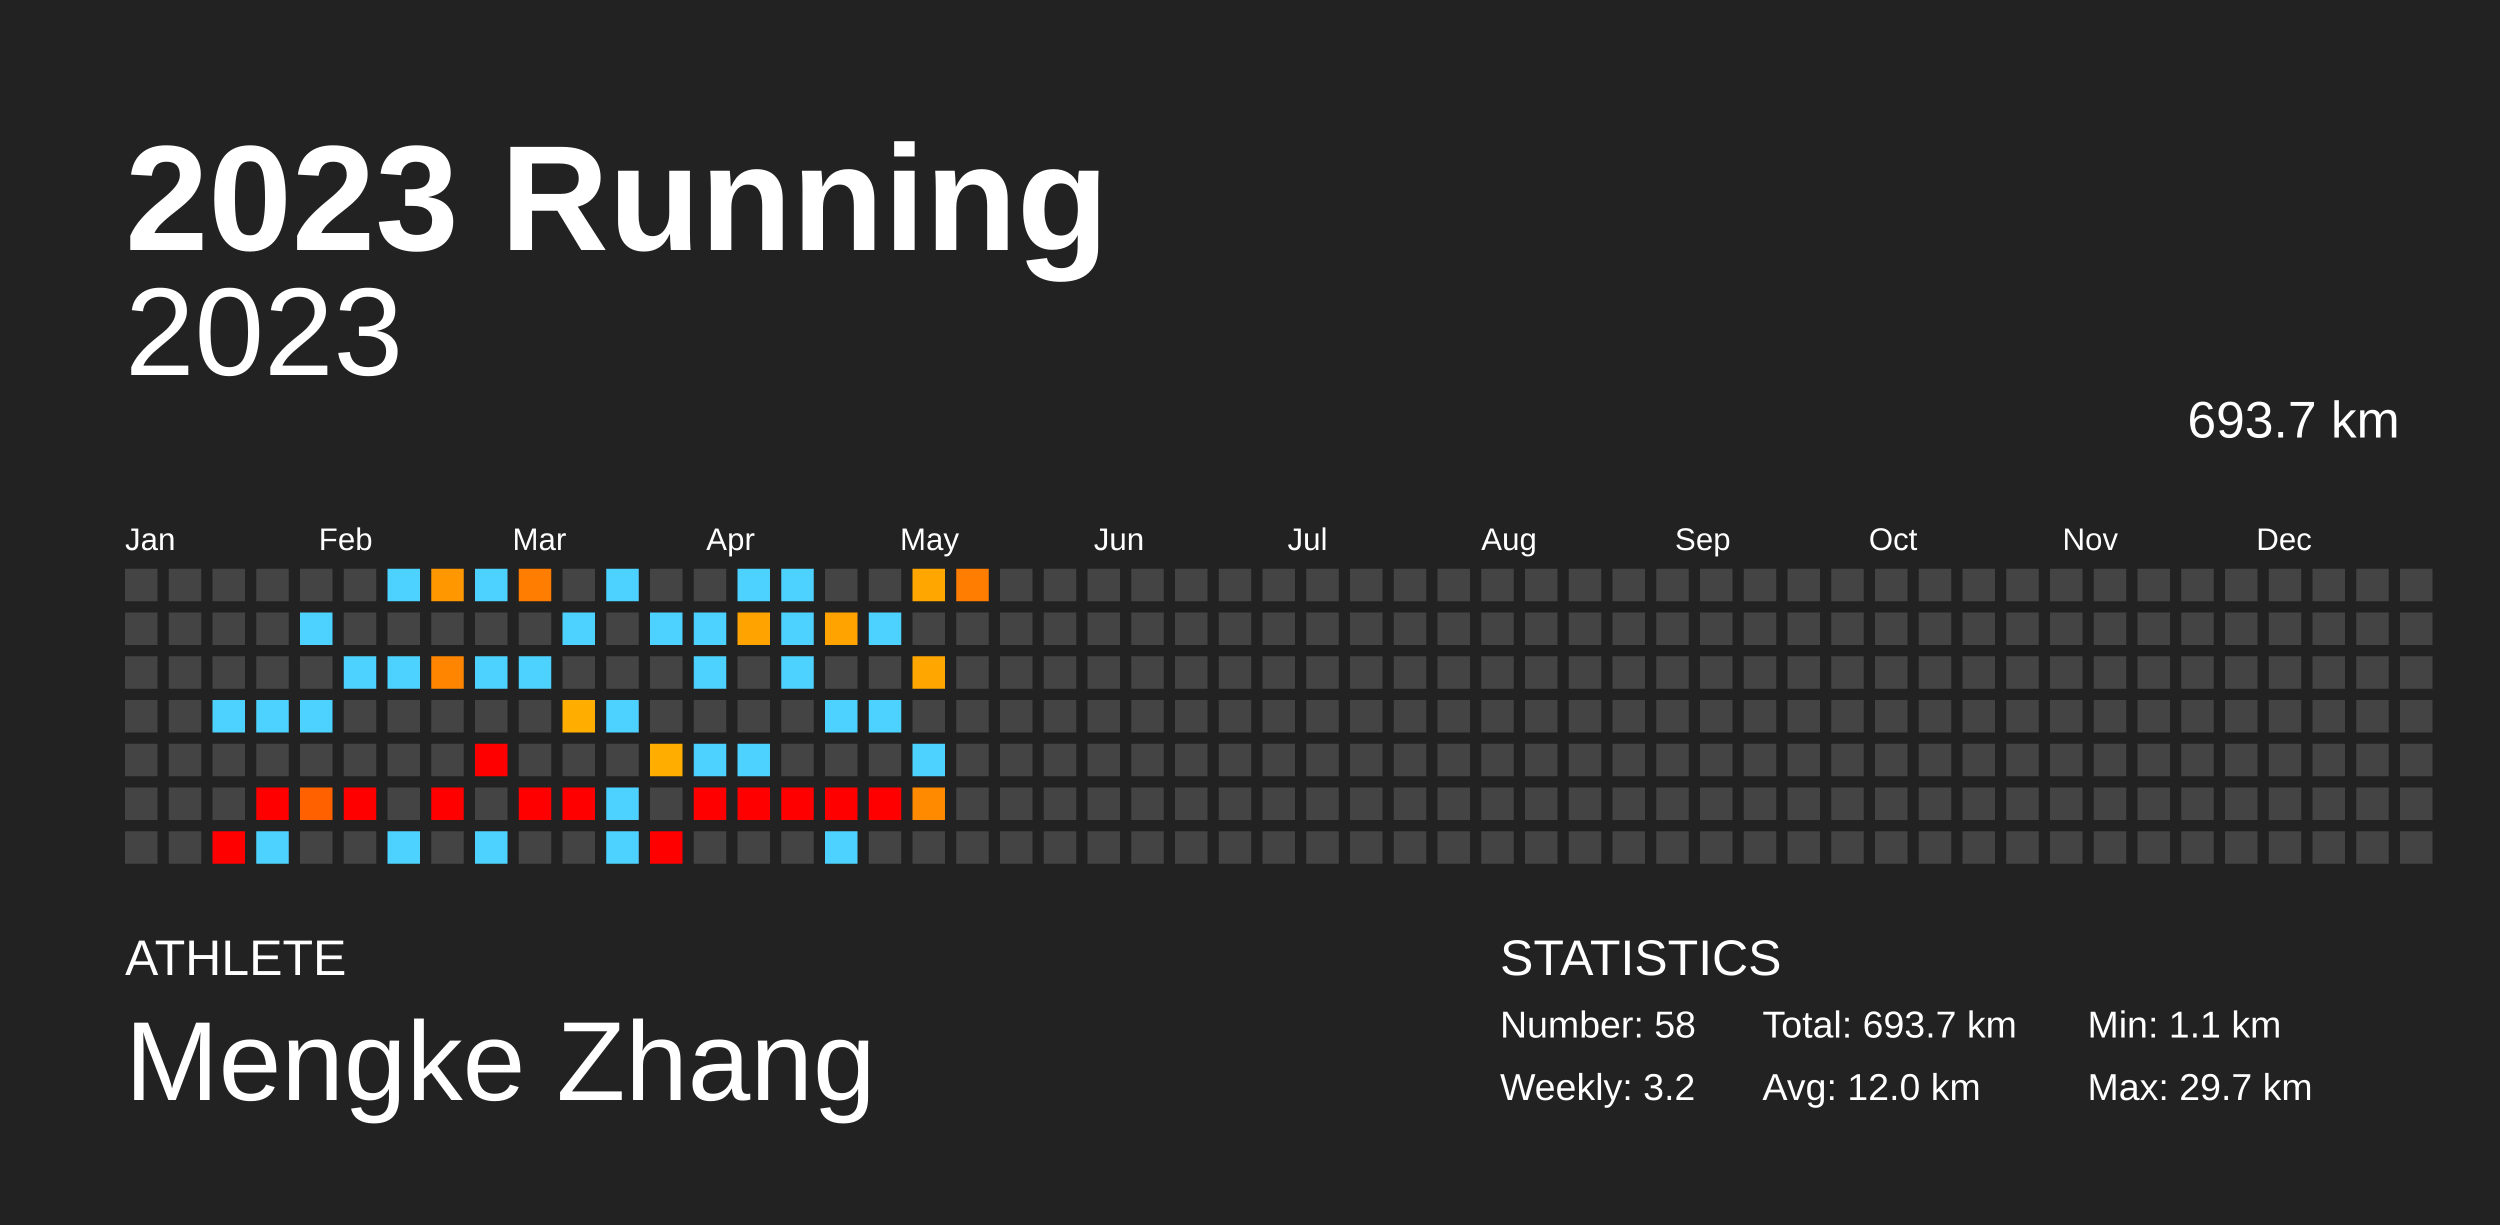
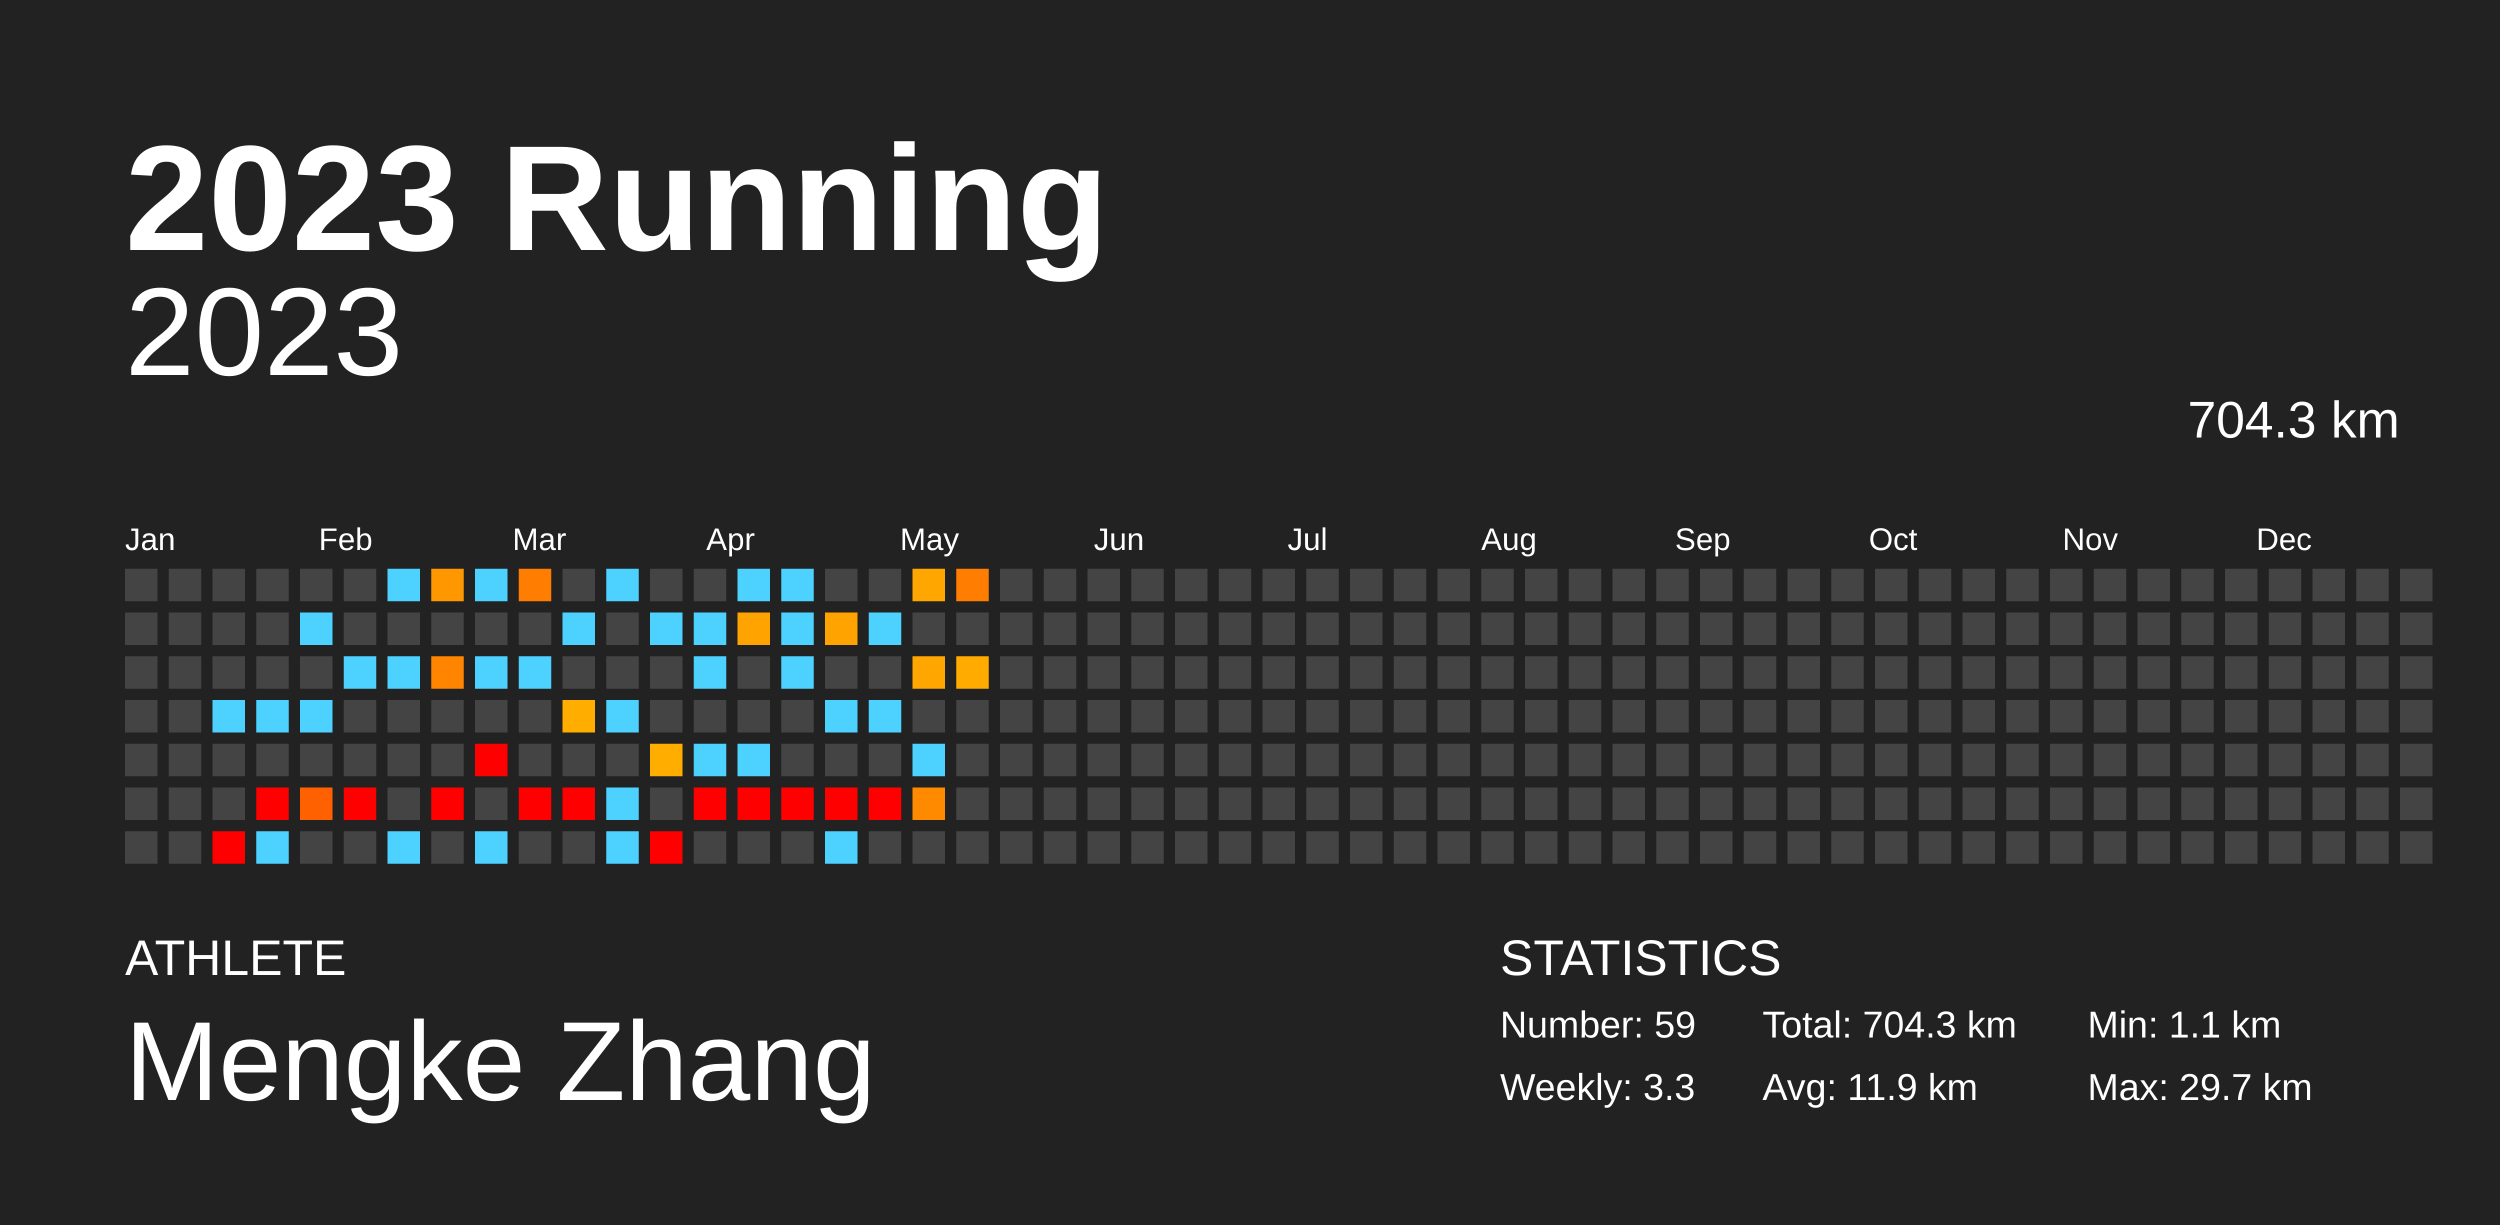
<svg xmlns="http://www.w3.org/2000/svg" baseProfile="full" height="98mm" version="1.1" viewBox="0,0,200,98" width="200mm">
  <defs />
  <rect fill="#222222" height="98" width="200" x="0" y="0" />
  <text fill="#FFFFFF" style="font-size:12px; font-family:Arial; font-weight:bold;" x="10" y="20">2023 Running</text>
  <text fill="#FFFFFF" style="font-size:4px; font-family:Arial" x="10" y="78">ATHLETE</text>
  <text fill="#FFFFFF" style="font-size:9px; font-family:Arial" x="10" y="88">Mengke Zhang</text>
  <text fill="#FFFFFF" style="font-size:4px; font-family:Arial" x="120" y="78">STATISTICS</text>
-   <text fill="#FFFFFF" style="font-size:3px; font-family:Arial" x="120" y="83">Number: 58</text>
-   <text fill="#FFFFFF" style="font-size:3px; font-family:Arial" x="120" y="88">Weekly: 3.2</text>
-   <text fill="#FFFFFF" style="font-size:3px; font-family:Arial" x="141" y="83">Total: 693.7 km</text>
-   <text fill="#FFFFFF" style="font-size:3px; font-family:Arial" x="141" y="88">Avg: 12.0 km</text>
+   <text fill="#FFFFFF" style="font-size:3px; font-family:Arial" x="120" y="83">Number: 59</text>
+   <text fill="#FFFFFF" style="font-size:3px; font-family:Arial" x="120" y="88">Weekly: 3.3</text>
+   <text fill="#FFFFFF" style="font-size:3px; font-family:Arial" x="141" y="83">Total: 704.3 km</text>
+   <text fill="#FFFFFF" style="font-size:3px; font-family:Arial" x="141" y="88">Avg: 11.9 km</text>
  <text fill="#FFFFFF" style="font-size:3px; font-family:Arial" x="167" y="83">Min: 1.1 km</text>
  <text fill="#FFFFFF" style="font-size:3px; font-family:Arial" x="167" y="88">Max: 29.7 km</text>
  <text alignment-baseline="hanging" fill="#FFFFFF" style="font-size:10.0px; font-family:Arial;" x="10" y="30">2023</text>
-   <text alignment-baseline="hanging" fill="#FFFFFF" style="font-size:4.125px; font-family:Arial;" x="175" y="35">693.7 km</text>
+   <text alignment-baseline="hanging" fill="#FFFFFF" style="font-size:4.125px; font-family:Arial;" x="175" y="35">704.3 km</text>
  <text fill="#FFFFFF" style="font-size:2.5px; font-family:Arial" x="10.0" y="44">Jan</text>
  <text fill="#FFFFFF" style="font-size:2.5px; font-family:Arial" x="25.5" y="44">Feb</text>
  <text fill="#FFFFFF" style="font-size:2.5px; font-family:Arial" x="41.0" y="44">Mar</text>
  <text fill="#FFFFFF" style="font-size:2.5px; font-family:Arial" x="56.5" y="44">Apr</text>
  <text fill="#FFFFFF" style="font-size:2.5px; font-family:Arial" x="72.0" y="44">May</text>
  <text fill="#FFFFFF" style="font-size:2.5px; font-family:Arial" x="87.5" y="44">Jun</text>
  <text fill="#FFFFFF" style="font-size:2.5px; font-family:Arial" x="103.0" y="44">Jul</text>
  <text fill="#FFFFFF" style="font-size:2.5px; font-family:Arial" x="118.5" y="44">Aug</text>
  <text fill="#FFFFFF" style="font-size:2.5px; font-family:Arial" x="134.0" y="44">Sep</text>
  <text fill="#FFFFFF" style="font-size:2.5px; font-family:Arial" x="149.5" y="44">Oct</text>
  <text fill="#FFFFFF" style="font-size:2.5px; font-family:Arial" x="165.0" y="44">Nov</text>
  <text fill="#FFFFFF" style="font-size:2.5px; font-family:Arial" x="180.5" y="44">Dec</text>
  <rect fill="#444444" height="2.6" width="2.6" x="10.0" y="45.5" />
  <rect fill="#444444" height="2.6" width="2.6" x="10.0" y="49.0" />
  <rect fill="#444444" height="2.6" width="2.6" x="10.0" y="52.5" />
  <rect fill="#444444" height="2.6" width="2.6" x="10.0" y="56.0" />
  <rect fill="#444444" height="2.6" width="2.6" x="10.0" y="59.5" />
  <rect fill="#444444" height="2.6" width="2.6" x="10.0" y="63.0" />
  <rect fill="#444444" height="2.6" width="2.6" x="10.0" y="66.5" />
  <rect fill="#444444" height="2.6" width="2.6" x="13.5" y="45.5" />
  <rect fill="#444444" height="2.6" width="2.6" x="13.5" y="49.0" />
  <rect fill="#444444" height="2.6" width="2.6" x="13.5" y="52.5" />
  <rect fill="#444444" height="2.6" width="2.6" x="13.5" y="56.0" />
  <rect fill="#444444" height="2.6" width="2.6" x="13.5" y="59.5" />
  <rect fill="#444444" height="2.6" width="2.6" x="13.5" y="63.0" />
  <rect fill="#444444" height="2.6" width="2.6" x="13.5" y="66.5" />
  <rect fill="#444444" height="2.6" width="2.6" x="17.0" y="45.5" />
  <rect fill="#444444" height="2.6" width="2.6" x="17.0" y="49.0" />
  <rect fill="#444444" height="2.6" width="2.6" x="17.0" y="52.5" />
  <rect fill="#4dd2ff" height="2.6" width="2.6" x="17.0" y="56.0" />
  <rect fill="#444444" height="2.6" width="2.6" x="17.0" y="59.5" />
  <rect fill="#444444" height="2.6" width="2.6" x="17.0" y="63.0" />
  <rect fill="red" height="2.6" width="2.6" x="17.0" y="66.5" />
  <rect fill="#444444" height="2.6" width="2.6" x="20.5" y="45.5" />
  <rect fill="#444444" height="2.6" width="2.6" x="20.5" y="49.0" />
  <rect fill="#444444" height="2.6" width="2.6" x="20.5" y="52.5" />
  <rect fill="#4dd2ff" height="2.6" width="2.6" x="20.5" y="56.0" />
  <rect fill="#444444" height="2.6" width="2.6" x="20.5" y="59.5" />
  <rect fill="red" height="2.6" width="2.6" x="20.5" y="63.0" />
  <rect fill="#4dd2ff" height="2.6" width="2.6" x="20.5" y="66.5" />
  <rect fill="#444444" height="2.6" width="2.6" x="24.0" y="45.5" />
  <rect fill="#4dd2ff" height="2.6" width="2.6" x="24.0" y="49.0" />
  <rect fill="#444444" height="2.6" width="2.6" x="24.0" y="52.5" />
  <rect fill="#4dd2ff" height="2.6" width="2.6" x="24.0" y="56.0" />
  <rect fill="#444444" height="2.6" width="2.6" x="24.0" y="59.5" />
  <rect fill="#ff6100" height="2.6" width="2.6" x="24.0" y="63.0" />
  <rect fill="#444444" height="2.6" width="2.6" x="24.0" y="66.5" />
  <rect fill="#444444" height="2.6" width="2.6" x="27.5" y="45.5" />
  <rect fill="#444444" height="2.6" width="2.6" x="27.5" y="49.0" />
  <rect fill="#4dd2ff" height="2.6" width="2.6" x="27.5" y="52.5" />
  <rect fill="#444444" height="2.6" width="2.6" x="27.5" y="56.0" />
  <rect fill="#444444" height="2.6" width="2.6" x="27.5" y="59.5" />
  <rect fill="red" height="2.6" width="2.6" x="27.5" y="63.0" />
  <rect fill="#444444" height="2.6" width="2.6" x="27.5" y="66.5" />
  <rect fill="#4dd2ff" height="2.6" width="2.6" x="31.0" y="45.5" />
  <rect fill="#444444" height="2.6" width="2.6" x="31.0" y="49.0" />
  <rect fill="#4dd2ff" height="2.6" width="2.6" x="31.0" y="52.5" />
  <rect fill="#444444" height="2.6" width="2.6" x="31.0" y="56.0" />
  <rect fill="#444444" height="2.6" width="2.6" x="31.0" y="59.5" />
  <rect fill="#444444" height="2.6" width="2.6" x="31.0" y="63.0" />
  <rect fill="#4dd2ff" height="2.6" width="2.6" x="31.0" y="66.5" />
  <rect fill="#ff9800" height="2.6" width="2.6" x="34.5" y="45.5" />
  <rect fill="#444444" height="2.6" width="2.6" x="34.5" y="49.0" />
  <rect fill="#ff8500" height="2.6" width="2.6" x="34.5" y="52.5" />
  <rect fill="#444444" height="2.6" width="2.6" x="34.5" y="56.0" />
  <rect fill="#444444" height="2.6" width="2.6" x="34.5" y="59.5" />
  <rect fill="red" height="2.6" width="2.6" x="34.5" y="63.0" />
  <rect fill="#444444" height="2.6" width="2.6" x="34.5" y="66.5" />
  <rect fill="#4dd2ff" height="2.6" width="2.6" x="38.0" y="45.5" />
  <rect fill="#444444" height="2.6" width="2.6" x="38.0" y="49.0" />
  <rect fill="#4dd2ff" height="2.6" width="2.6" x="38.0" y="52.5" />
  <rect fill="#444444" height="2.6" width="2.6" x="38.0" y="56.0" />
  <rect fill="red" height="2.6" width="2.6" x="38.0" y="59.5" />
  <rect fill="#444444" height="2.6" width="2.6" x="38.0" y="63.0" />
  <rect fill="#4dd2ff" height="2.6" width="2.6" x="38.0" y="66.5" />
  <rect fill="#ff7d00" height="2.6" width="2.6" x="41.5" y="45.5" />
  <rect fill="#444444" height="2.6" width="2.6" x="41.5" y="49.0" />
  <rect fill="#4dd2ff" height="2.6" width="2.6" x="41.5" y="52.5" />
  <rect fill="#444444" height="2.6" width="2.6" x="41.5" y="56.0" />
  <rect fill="#444444" height="2.6" width="2.6" x="41.5" y="59.5" />
  <rect fill="red" height="2.6" width="2.6" x="41.5" y="63.0" />
  <rect fill="#444444" height="2.6" width="2.6" x="41.5" y="66.5" />
  <rect fill="#444444" height="2.6" width="2.6" x="45.0" y="45.5" />
  <rect fill="#4dd2ff" height="2.6" width="2.6" x="45.0" y="49.0" />
  <rect fill="#444444" height="2.6" width="2.6" x="45.0" y="52.5" />
  <rect fill="#ffae00" height="2.6" width="2.6" x="45.0" y="56.0" />
  <rect fill="#444444" height="2.6" width="2.6" x="45.0" y="59.5" />
  <rect fill="red" height="2.6" width="2.6" x="45.0" y="63.0" />
  <rect fill="#444444" height="2.6" width="2.6" x="45.0" y="66.5" />
  <rect fill="#4dd2ff" height="2.6" width="2.6" x="48.5" y="45.5" />
  <rect fill="#444444" height="2.6" width="2.6" x="48.5" y="49.0" />
  <rect fill="#444444" height="2.6" width="2.6" x="48.5" y="52.5" />
  <rect fill="#4dd2ff" height="2.6" width="2.6" x="48.5" y="56.0" />
  <rect fill="#444444" height="2.6" width="2.6" x="48.5" y="59.5" />
  <rect fill="#4dd2ff" height="2.6" width="2.6" x="48.5" y="63.0" />
  <rect fill="#4dd2ff" height="2.6" width="2.6" x="48.5" y="66.5" />
  <rect fill="#444444" height="2.6" width="2.6" x="52.0" y="45.5" />
  <rect fill="#4dd2ff" height="2.6" width="2.6" x="52.0" y="49.0" />
  <rect fill="#444444" height="2.6" width="2.6" x="52.0" y="52.5" />
  <rect fill="#444444" height="2.6" width="2.6" x="52.0" y="56.0" />
  <rect fill="#ffae00" height="2.6" width="2.6" x="52.0" y="59.5" />
  <rect fill="#444444" height="2.6" width="2.6" x="52.0" y="63.0" />
  <rect fill="red" height="2.6" width="2.6" x="52.0" y="66.5" />
  <rect fill="#444444" height="2.6" width="2.6" x="55.5" y="45.5" />
  <rect fill="#4dd2ff" height="2.6" width="2.6" x="55.5" y="49.0" />
  <rect fill="#4dd2ff" height="2.6" width="2.6" x="55.5" y="52.5" />
  <rect fill="#444444" height="2.6" width="2.6" x="55.5" y="56.0" />
  <rect fill="#4dd2ff" height="2.6" width="2.6" x="55.5" y="59.5" />
  <rect fill="red" height="2.6" width="2.6" x="55.5" y="63.0" />
  <rect fill="#444444" height="2.6" width="2.6" x="55.5" y="66.5" />
  <rect fill="#4dd2ff" height="2.6" width="2.6" x="59.0" y="45.5" />
  <rect fill="#ffa300" height="2.6" width="2.6" x="59.0" y="49.0" />
  <rect fill="#444444" height="2.6" width="2.6" x="59.0" y="52.5" />
  <rect fill="#444444" height="2.6" width="2.6" x="59.0" y="56.0" />
  <rect fill="#4dd2ff" height="2.6" width="2.6" x="59.0" y="59.5" />
  <rect fill="red" height="2.6" width="2.6" x="59.0" y="63.0" />
  <rect fill="#444444" height="2.6" width="2.6" x="59.0" y="66.5" />
  <rect fill="#4dd2ff" height="2.6" width="2.6" x="62.5" y="45.5" />
  <rect fill="#4dd2ff" height="2.6" width="2.6" x="62.5" y="49.0" />
  <rect fill="#4dd2ff" height="2.6" width="2.6" x="62.5" y="52.5" />
  <rect fill="#444444" height="2.6" width="2.6" x="62.5" y="56.0" />
  <rect fill="#444444" height="2.6" width="2.6" x="62.5" y="59.5" />
  <rect fill="red" height="2.6" width="2.6" x="62.5" y="63.0" />
  <rect fill="#444444" height="2.6" width="2.6" x="62.5" y="66.5" />
  <rect fill="#444444" height="2.6" width="2.6" x="66.0" y="45.5" />
  <rect fill="#ffa300" height="2.6" width="2.6" x="66.0" y="49.0" />
  <rect fill="#444444" height="2.6" width="2.6" x="66.0" y="52.5" />
  <rect fill="#4dd2ff" height="2.6" width="2.6" x="66.0" y="56.0" />
  <rect fill="#444444" height="2.6" width="2.6" x="66.0" y="59.5" />
  <rect fill="red" height="2.6" width="2.6" x="66.0" y="63.0" />
  <rect fill="#4dd2ff" height="2.6" width="2.6" x="66.0" y="66.5" />
  <rect fill="#444444" height="2.6" width="2.6" x="69.5" y="45.5" />
  <rect fill="#4dd2ff" height="2.6" width="2.6" x="69.5" y="49.0" />
  <rect fill="#444444" height="2.6" width="2.6" x="69.5" y="52.5" />
  <rect fill="#4dd2ff" height="2.6" width="2.6" x="69.5" y="56.0" />
  <rect fill="#444444" height="2.6" width="2.6" x="69.5" y="59.5" />
  <rect fill="red" height="2.6" width="2.6" x="69.5" y="63.0" />
  <rect fill="#444444" height="2.6" width="2.6" x="69.5" y="66.5" />
  <rect fill="#ffa700" height="2.6" width="2.6" x="73.0" y="45.5" />
  <rect fill="#444444" height="2.6" width="2.6" x="73.0" y="49.0" />
  <rect fill="#ffa600" height="2.6" width="2.6" x="73.0" y="52.5" />
  <rect fill="#444444" height="2.6" width="2.6" x="73.0" y="56.0" />
  <rect fill="#4dd2ff" height="2.6" width="2.6" x="73.0" y="59.5" />
  <rect fill="#ff8a00" height="2.6" width="2.6" x="73.0" y="63.0" />
  <rect fill="#444444" height="2.6" width="2.6" x="73.0" y="66.5" />
  <rect fill="#ff7d00" height="2.6" width="2.6" x="76.5" y="45.5" />
  <rect fill="#444444" height="2.6" width="2.6" x="76.5" y="49.0" />
-   <rect fill="#444444" height="2.6" width="2.6" x="76.5" y="52.5" />
+   <rect fill="#ffab00" height="2.6" width="2.6" x="76.5" y="52.5" />
  <rect fill="#444444" height="2.6" width="2.6" x="76.5" y="56.0" />
  <rect fill="#444444" height="2.6" width="2.6" x="76.5" y="59.5" />
  <rect fill="#444444" height="2.6" width="2.6" x="76.5" y="63.0" />
  <rect fill="#444444" height="2.6" width="2.6" x="76.5" y="66.5" />
  <rect fill="#444444" height="2.6" width="2.6" x="80.0" y="45.5" />
  <rect fill="#444444" height="2.6" width="2.6" x="80.0" y="49.0" />
  <rect fill="#444444" height="2.6" width="2.6" x="80.0" y="52.5" />
  <rect fill="#444444" height="2.6" width="2.6" x="80.0" y="56.0" />
  <rect fill="#444444" height="2.6" width="2.6" x="80.0" y="59.5" />
  <rect fill="#444444" height="2.6" width="2.6" x="80.0" y="63.0" />
  <rect fill="#444444" height="2.6" width="2.6" x="80.0" y="66.5" />
  <rect fill="#444444" height="2.6" width="2.6" x="83.5" y="45.5" />
  <rect fill="#444444" height="2.6" width="2.6" x="83.5" y="49.0" />
  <rect fill="#444444" height="2.6" width="2.6" x="83.5" y="52.5" />
  <rect fill="#444444" height="2.6" width="2.6" x="83.5" y="56.0" />
  <rect fill="#444444" height="2.6" width="2.6" x="83.5" y="59.5" />
  <rect fill="#444444" height="2.6" width="2.6" x="83.5" y="63.0" />
  <rect fill="#444444" height="2.6" width="2.6" x="83.5" y="66.5" />
  <rect fill="#444444" height="2.6" width="2.6" x="87.0" y="45.5" />
  <rect fill="#444444" height="2.6" width="2.6" x="87.0" y="49.0" />
  <rect fill="#444444" height="2.6" width="2.6" x="87.0" y="52.5" />
  <rect fill="#444444" height="2.6" width="2.6" x="87.0" y="56.0" />
  <rect fill="#444444" height="2.6" width="2.6" x="87.0" y="59.5" />
  <rect fill="#444444" height="2.6" width="2.6" x="87.0" y="63.0" />
  <rect fill="#444444" height="2.6" width="2.6" x="87.0" y="66.5" />
  <rect fill="#444444" height="2.6" width="2.6" x="90.5" y="45.5" />
  <rect fill="#444444" height="2.6" width="2.6" x="90.5" y="49.0" />
  <rect fill="#444444" height="2.6" width="2.6" x="90.5" y="52.5" />
  <rect fill="#444444" height="2.6" width="2.6" x="90.5" y="56.0" />
  <rect fill="#444444" height="2.6" width="2.6" x="90.5" y="59.5" />
  <rect fill="#444444" height="2.6" width="2.6" x="90.5" y="63.0" />
  <rect fill="#444444" height="2.6" width="2.6" x="90.5" y="66.5" />
  <rect fill="#444444" height="2.6" width="2.6" x="94.0" y="45.5" />
  <rect fill="#444444" height="2.6" width="2.6" x="94.0" y="49.0" />
  <rect fill="#444444" height="2.6" width="2.6" x="94.0" y="52.5" />
  <rect fill="#444444" height="2.6" width="2.6" x="94.0" y="56.0" />
  <rect fill="#444444" height="2.6" width="2.6" x="94.0" y="59.5" />
  <rect fill="#444444" height="2.6" width="2.6" x="94.0" y="63.0" />
  <rect fill="#444444" height="2.6" width="2.6" x="94.0" y="66.5" />
  <rect fill="#444444" height="2.6" width="2.6" x="97.5" y="45.5" />
  <rect fill="#444444" height="2.6" width="2.6" x="97.5" y="49.0" />
  <rect fill="#444444" height="2.6" width="2.6" x="97.5" y="52.5" />
  <rect fill="#444444" height="2.6" width="2.6" x="97.5" y="56.0" />
  <rect fill="#444444" height="2.6" width="2.6" x="97.5" y="59.5" />
  <rect fill="#444444" height="2.6" width="2.6" x="97.5" y="63.0" />
  <rect fill="#444444" height="2.6" width="2.6" x="97.5" y="66.5" />
  <rect fill="#444444" height="2.6" width="2.6" x="101.0" y="45.5" />
  <rect fill="#444444" height="2.6" width="2.6" x="101.0" y="49.0" />
  <rect fill="#444444" height="2.6" width="2.6" x="101.0" y="52.5" />
  <rect fill="#444444" height="2.6" width="2.6" x="101.0" y="56.0" />
  <rect fill="#444444" height="2.6" width="2.6" x="101.0" y="59.5" />
  <rect fill="#444444" height="2.6" width="2.6" x="101.0" y="63.0" />
  <rect fill="#444444" height="2.6" width="2.6" x="101.0" y="66.5" />
  <rect fill="#444444" height="2.6" width="2.6" x="104.5" y="45.5" />
  <rect fill="#444444" height="2.6" width="2.6" x="104.5" y="49.0" />
  <rect fill="#444444" height="2.6" width="2.6" x="104.5" y="52.5" />
  <rect fill="#444444" height="2.6" width="2.6" x="104.5" y="56.0" />
  <rect fill="#444444" height="2.6" width="2.6" x="104.5" y="59.5" />
  <rect fill="#444444" height="2.6" width="2.6" x="104.5" y="63.0" />
  <rect fill="#444444" height="2.6" width="2.6" x="104.5" y="66.5" />
  <rect fill="#444444" height="2.6" width="2.6" x="108.0" y="45.5" />
  <rect fill="#444444" height="2.6" width="2.6" x="108.0" y="49.0" />
  <rect fill="#444444" height="2.6" width="2.6" x="108.0" y="52.5" />
  <rect fill="#444444" height="2.6" width="2.6" x="108.0" y="56.0" />
  <rect fill="#444444" height="2.6" width="2.6" x="108.0" y="59.5" />
  <rect fill="#444444" height="2.6" width="2.6" x="108.0" y="63.0" />
  <rect fill="#444444" height="2.6" width="2.6" x="108.0" y="66.5" />
  <rect fill="#444444" height="2.6" width="2.6" x="111.5" y="45.5" />
  <rect fill="#444444" height="2.6" width="2.6" x="111.5" y="49.0" />
  <rect fill="#444444" height="2.6" width="2.6" x="111.5" y="52.5" />
  <rect fill="#444444" height="2.6" width="2.6" x="111.5" y="56.0" />
  <rect fill="#444444" height="2.6" width="2.6" x="111.5" y="59.5" />
  <rect fill="#444444" height="2.6" width="2.6" x="111.5" y="63.0" />
  <rect fill="#444444" height="2.6" width="2.6" x="111.5" y="66.5" />
  <rect fill="#444444" height="2.6" width="2.6" x="115.0" y="45.5" />
  <rect fill="#444444" height="2.6" width="2.6" x="115.0" y="49.0" />
  <rect fill="#444444" height="2.6" width="2.6" x="115.0" y="52.5" />
  <rect fill="#444444" height="2.6" width="2.6" x="115.0" y="56.0" />
  <rect fill="#444444" height="2.6" width="2.6" x="115.0" y="59.5" />
  <rect fill="#444444" height="2.6" width="2.6" x="115.0" y="63.0" />
  <rect fill="#444444" height="2.6" width="2.6" x="115.0" y="66.5" />
  <rect fill="#444444" height="2.6" width="2.6" x="118.5" y="45.5" />
  <rect fill="#444444" height="2.6" width="2.6" x="118.5" y="49.0" />
  <rect fill="#444444" height="2.6" width="2.6" x="118.5" y="52.5" />
  <rect fill="#444444" height="2.6" width="2.6" x="118.5" y="56.0" />
  <rect fill="#444444" height="2.6" width="2.6" x="118.5" y="59.5" />
  <rect fill="#444444" height="2.6" width="2.6" x="118.5" y="63.0" />
  <rect fill="#444444" height="2.6" width="2.6" x="118.5" y="66.5" />
  <rect fill="#444444" height="2.6" width="2.6" x="122.0" y="45.5" />
  <rect fill="#444444" height="2.6" width="2.6" x="122.0" y="49.0" />
  <rect fill="#444444" height="2.6" width="2.6" x="122.0" y="52.5" />
  <rect fill="#444444" height="2.6" width="2.6" x="122.0" y="56.0" />
  <rect fill="#444444" height="2.6" width="2.6" x="122.0" y="59.5" />
  <rect fill="#444444" height="2.6" width="2.6" x="122.0" y="63.0" />
  <rect fill="#444444" height="2.6" width="2.6" x="122.0" y="66.5" />
  <rect fill="#444444" height="2.6" width="2.6" x="125.5" y="45.5" />
  <rect fill="#444444" height="2.6" width="2.6" x="125.5" y="49.0" />
  <rect fill="#444444" height="2.6" width="2.6" x="125.5" y="52.5" />
  <rect fill="#444444" height="2.6" width="2.6" x="125.5" y="56.0" />
  <rect fill="#444444" height="2.6" width="2.6" x="125.5" y="59.5" />
  <rect fill="#444444" height="2.6" width="2.6" x="125.5" y="63.0" />
  <rect fill="#444444" height="2.6" width="2.6" x="125.5" y="66.5" />
  <rect fill="#444444" height="2.6" width="2.6" x="129.0" y="45.5" />
  <rect fill="#444444" height="2.6" width="2.6" x="129.0" y="49.0" />
  <rect fill="#444444" height="2.6" width="2.6" x="129.0" y="52.5" />
  <rect fill="#444444" height="2.6" width="2.6" x="129.0" y="56.0" />
  <rect fill="#444444" height="2.6" width="2.6" x="129.0" y="59.5" />
  <rect fill="#444444" height="2.6" width="2.6" x="129.0" y="63.0" />
  <rect fill="#444444" height="2.6" width="2.6" x="129.0" y="66.5" />
  <rect fill="#444444" height="2.6" width="2.6" x="132.5" y="45.5" />
  <rect fill="#444444" height="2.6" width="2.6" x="132.5" y="49.0" />
  <rect fill="#444444" height="2.6" width="2.6" x="132.5" y="52.5" />
  <rect fill="#444444" height="2.6" width="2.6" x="132.5" y="56.0" />
  <rect fill="#444444" height="2.6" width="2.6" x="132.5" y="59.5" />
  <rect fill="#444444" height="2.6" width="2.6" x="132.5" y="63.0" />
  <rect fill="#444444" height="2.6" width="2.6" x="132.5" y="66.5" />
  <rect fill="#444444" height="2.6" width="2.6" x="136.0" y="45.5" />
  <rect fill="#444444" height="2.6" width="2.6" x="136.0" y="49.0" />
  <rect fill="#444444" height="2.6" width="2.6" x="136.0" y="52.5" />
  <rect fill="#444444" height="2.6" width="2.6" x="136.0" y="56.0" />
  <rect fill="#444444" height="2.6" width="2.6" x="136.0" y="59.5" />
  <rect fill="#444444" height="2.6" width="2.6" x="136.0" y="63.0" />
  <rect fill="#444444" height="2.6" width="2.6" x="136.0" y="66.5" />
  <rect fill="#444444" height="2.6" width="2.6" x="139.5" y="45.5" />
  <rect fill="#444444" height="2.6" width="2.6" x="139.5" y="49.0" />
  <rect fill="#444444" height="2.6" width="2.6" x="139.5" y="52.5" />
  <rect fill="#444444" height="2.6" width="2.6" x="139.5" y="56.0" />
  <rect fill="#444444" height="2.6" width="2.6" x="139.5" y="59.5" />
  <rect fill="#444444" height="2.6" width="2.6" x="139.5" y="63.0" />
  <rect fill="#444444" height="2.6" width="2.6" x="139.5" y="66.5" />
  <rect fill="#444444" height="2.6" width="2.6" x="143.0" y="45.5" />
  <rect fill="#444444" height="2.6" width="2.6" x="143.0" y="49.0" />
  <rect fill="#444444" height="2.6" width="2.6" x="143.0" y="52.5" />
  <rect fill="#444444" height="2.6" width="2.6" x="143.0" y="56.0" />
  <rect fill="#444444" height="2.6" width="2.6" x="143.0" y="59.5" />
  <rect fill="#444444" height="2.6" width="2.6" x="143.0" y="63.0" />
  <rect fill="#444444" height="2.6" width="2.6" x="143.0" y="66.5" />
  <rect fill="#444444" height="2.6" width="2.6" x="146.5" y="45.5" />
  <rect fill="#444444" height="2.6" width="2.6" x="146.5" y="49.0" />
  <rect fill="#444444" height="2.6" width="2.6" x="146.5" y="52.5" />
  <rect fill="#444444" height="2.6" width="2.6" x="146.5" y="56.0" />
  <rect fill="#444444" height="2.6" width="2.6" x="146.5" y="59.5" />
  <rect fill="#444444" height="2.6" width="2.6" x="146.5" y="63.0" />
  <rect fill="#444444" height="2.6" width="2.6" x="146.5" y="66.5" />
  <rect fill="#444444" height="2.6" width="2.6" x="150.0" y="45.5" />
  <rect fill="#444444" height="2.6" width="2.6" x="150.0" y="49.0" />
  <rect fill="#444444" height="2.6" width="2.6" x="150.0" y="52.5" />
  <rect fill="#444444" height="2.6" width="2.6" x="150.0" y="56.0" />
  <rect fill="#444444" height="2.6" width="2.6" x="150.0" y="59.5" />
  <rect fill="#444444" height="2.6" width="2.6" x="150.0" y="63.0" />
  <rect fill="#444444" height="2.6" width="2.6" x="150.0" y="66.5" />
  <rect fill="#444444" height="2.6" width="2.6" x="153.5" y="45.5" />
  <rect fill="#444444" height="2.6" width="2.6" x="153.5" y="49.0" />
  <rect fill="#444444" height="2.6" width="2.6" x="153.5" y="52.5" />
  <rect fill="#444444" height="2.6" width="2.6" x="153.5" y="56.0" />
  <rect fill="#444444" height="2.6" width="2.6" x="153.5" y="59.5" />
  <rect fill="#444444" height="2.6" width="2.6" x="153.5" y="63.0" />
  <rect fill="#444444" height="2.6" width="2.6" x="153.5" y="66.5" />
  <rect fill="#444444" height="2.6" width="2.6" x="157.0" y="45.5" />
  <rect fill="#444444" height="2.6" width="2.6" x="157.0" y="49.0" />
  <rect fill="#444444" height="2.6" width="2.6" x="157.0" y="52.5" />
  <rect fill="#444444" height="2.6" width="2.6" x="157.0" y="56.0" />
  <rect fill="#444444" height="2.6" width="2.6" x="157.0" y="59.5" />
  <rect fill="#444444" height="2.6" width="2.6" x="157.0" y="63.0" />
  <rect fill="#444444" height="2.6" width="2.6" x="157.0" y="66.5" />
  <rect fill="#444444" height="2.6" width="2.6" x="160.5" y="45.5" />
  <rect fill="#444444" height="2.6" width="2.6" x="160.5" y="49.0" />
  <rect fill="#444444" height="2.6" width="2.6" x="160.5" y="52.5" />
  <rect fill="#444444" height="2.6" width="2.6" x="160.5" y="56.0" />
  <rect fill="#444444" height="2.6" width="2.6" x="160.5" y="59.5" />
  <rect fill="#444444" height="2.6" width="2.6" x="160.5" y="63.0" />
  <rect fill="#444444" height="2.6" width="2.6" x="160.5" y="66.5" />
  <rect fill="#444444" height="2.6" width="2.6" x="164.0" y="45.5" />
  <rect fill="#444444" height="2.6" width="2.6" x="164.0" y="49.0" />
  <rect fill="#444444" height="2.6" width="2.6" x="164.0" y="52.5" />
  <rect fill="#444444" height="2.6" width="2.6" x="164.0" y="56.0" />
  <rect fill="#444444" height="2.6" width="2.6" x="164.0" y="59.5" />
  <rect fill="#444444" height="2.6" width="2.6" x="164.0" y="63.0" />
  <rect fill="#444444" height="2.6" width="2.6" x="164.0" y="66.5" />
  <rect fill="#444444" height="2.6" width="2.6" x="167.5" y="45.5" />
  <rect fill="#444444" height="2.6" width="2.6" x="167.5" y="49.0" />
  <rect fill="#444444" height="2.6" width="2.6" x="167.5" y="52.5" />
  <rect fill="#444444" height="2.6" width="2.6" x="167.5" y="56.0" />
  <rect fill="#444444" height="2.6" width="2.6" x="167.5" y="59.5" />
  <rect fill="#444444" height="2.6" width="2.6" x="167.5" y="63.0" />
  <rect fill="#444444" height="2.6" width="2.6" x="167.5" y="66.5" />
  <rect fill="#444444" height="2.6" width="2.6" x="171.0" y="45.5" />
  <rect fill="#444444" height="2.6" width="2.6" x="171.0" y="49.0" />
  <rect fill="#444444" height="2.6" width="2.6" x="171.0" y="52.5" />
  <rect fill="#444444" height="2.6" width="2.6" x="171.0" y="56.0" />
  <rect fill="#444444" height="2.6" width="2.6" x="171.0" y="59.5" />
  <rect fill="#444444" height="2.6" width="2.6" x="171.0" y="63.0" />
  <rect fill="#444444" height="2.6" width="2.6" x="171.0" y="66.5" />
  <rect fill="#444444" height="2.6" width="2.6" x="174.5" y="45.5" />
  <rect fill="#444444" height="2.6" width="2.6" x="174.5" y="49.0" />
  <rect fill="#444444" height="2.6" width="2.6" x="174.5" y="52.5" />
  <rect fill="#444444" height="2.6" width="2.6" x="174.5" y="56.0" />
  <rect fill="#444444" height="2.6" width="2.6" x="174.5" y="59.5" />
  <rect fill="#444444" height="2.6" width="2.6" x="174.5" y="63.0" />
  <rect fill="#444444" height="2.6" width="2.6" x="174.5" y="66.5" />
  <rect fill="#444444" height="2.6" width="2.6" x="178.0" y="45.5" />
  <rect fill="#444444" height="2.6" width="2.6" x="178.0" y="49.0" />
  <rect fill="#444444" height="2.6" width="2.6" x="178.0" y="52.5" />
  <rect fill="#444444" height="2.6" width="2.6" x="178.0" y="56.0" />
  <rect fill="#444444" height="2.6" width="2.6" x="178.0" y="59.5" />
  <rect fill="#444444" height="2.6" width="2.6" x="178.0" y="63.0" />
  <rect fill="#444444" height="2.6" width="2.6" x="178.0" y="66.5" />
  <rect fill="#444444" height="2.6" width="2.6" x="181.5" y="45.5" />
  <rect fill="#444444" height="2.6" width="2.6" x="181.5" y="49.0" />
  <rect fill="#444444" height="2.6" width="2.6" x="181.5" y="52.5" />
  <rect fill="#444444" height="2.6" width="2.6" x="181.5" y="56.0" />
  <rect fill="#444444" height="2.6" width="2.6" x="181.5" y="59.5" />
  <rect fill="#444444" height="2.6" width="2.6" x="181.5" y="63.0" />
  <rect fill="#444444" height="2.6" width="2.6" x="181.5" y="66.5" />
  <rect fill="#444444" height="2.6" width="2.6" x="185.0" y="45.5" />
  <rect fill="#444444" height="2.6" width="2.6" x="185.0" y="49.0" />
  <rect fill="#444444" height="2.6" width="2.6" x="185.0" y="52.5" />
  <rect fill="#444444" height="2.6" width="2.6" x="185.0" y="56.0" />
  <rect fill="#444444" height="2.6" width="2.6" x="185.0" y="59.5" />
  <rect fill="#444444" height="2.6" width="2.6" x="185.0" y="63.0" />
  <rect fill="#444444" height="2.6" width="2.6" x="185.0" y="66.5" />
  <rect fill="#444444" height="2.6" width="2.6" x="188.5" y="45.5" />
  <rect fill="#444444" height="2.6" width="2.6" x="188.5" y="49.0" />
  <rect fill="#444444" height="2.6" width="2.6" x="188.5" y="52.5" />
  <rect fill="#444444" height="2.6" width="2.6" x="188.5" y="56.0" />
  <rect fill="#444444" height="2.6" width="2.6" x="188.5" y="59.5" />
  <rect fill="#444444" height="2.6" width="2.6" x="188.5" y="63.0" />
  <rect fill="#444444" height="2.6" width="2.6" x="188.5" y="66.5" />
  <rect fill="#444444" height="2.6" width="2.6" x="192.0" y="45.5" />
  <rect fill="#444444" height="2.6" width="2.6" x="192.0" y="49.0" />
  <rect fill="#444444" height="2.6" width="2.6" x="192.0" y="52.5" />
  <rect fill="#444444" height="2.6" width="2.6" x="192.0" y="56.0" />
  <rect fill="#444444" height="2.6" width="2.6" x="192.0" y="59.5" />
  <rect fill="#444444" height="2.6" width="2.6" x="192.0" y="63.0" />
  <rect fill="#444444" height="2.6" width="2.6" x="192.0" y="66.5" />
</svg>
